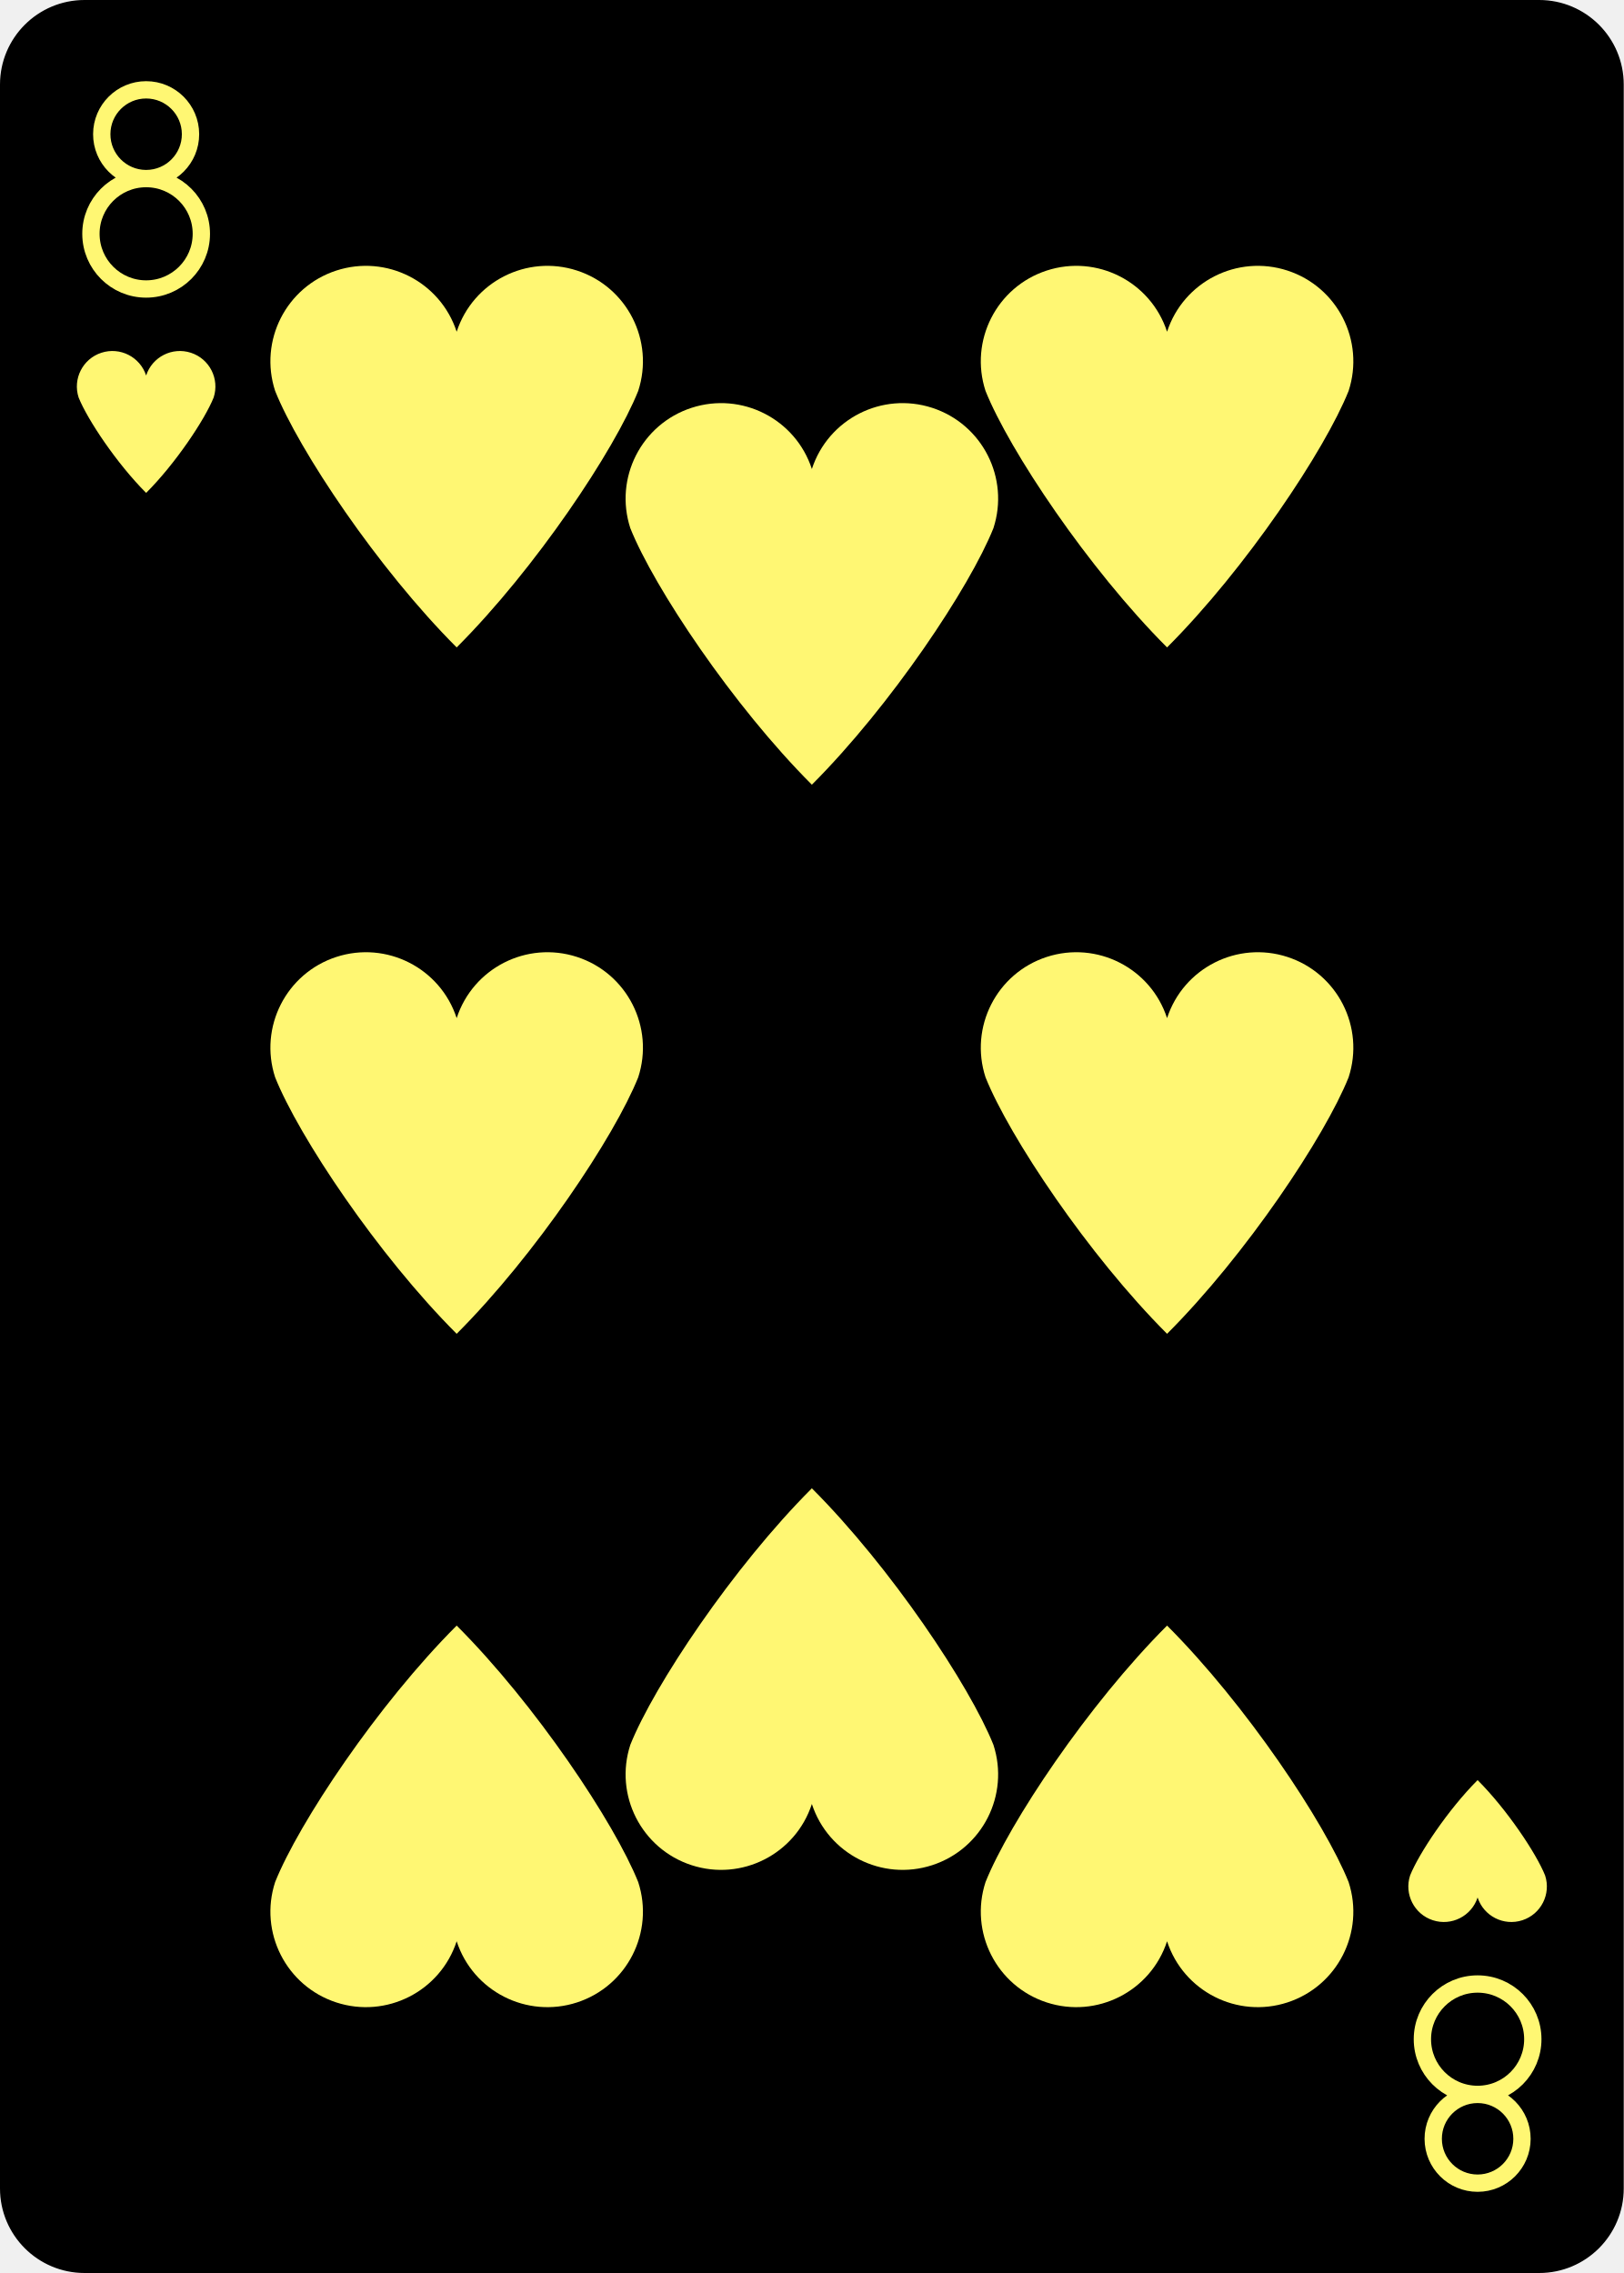
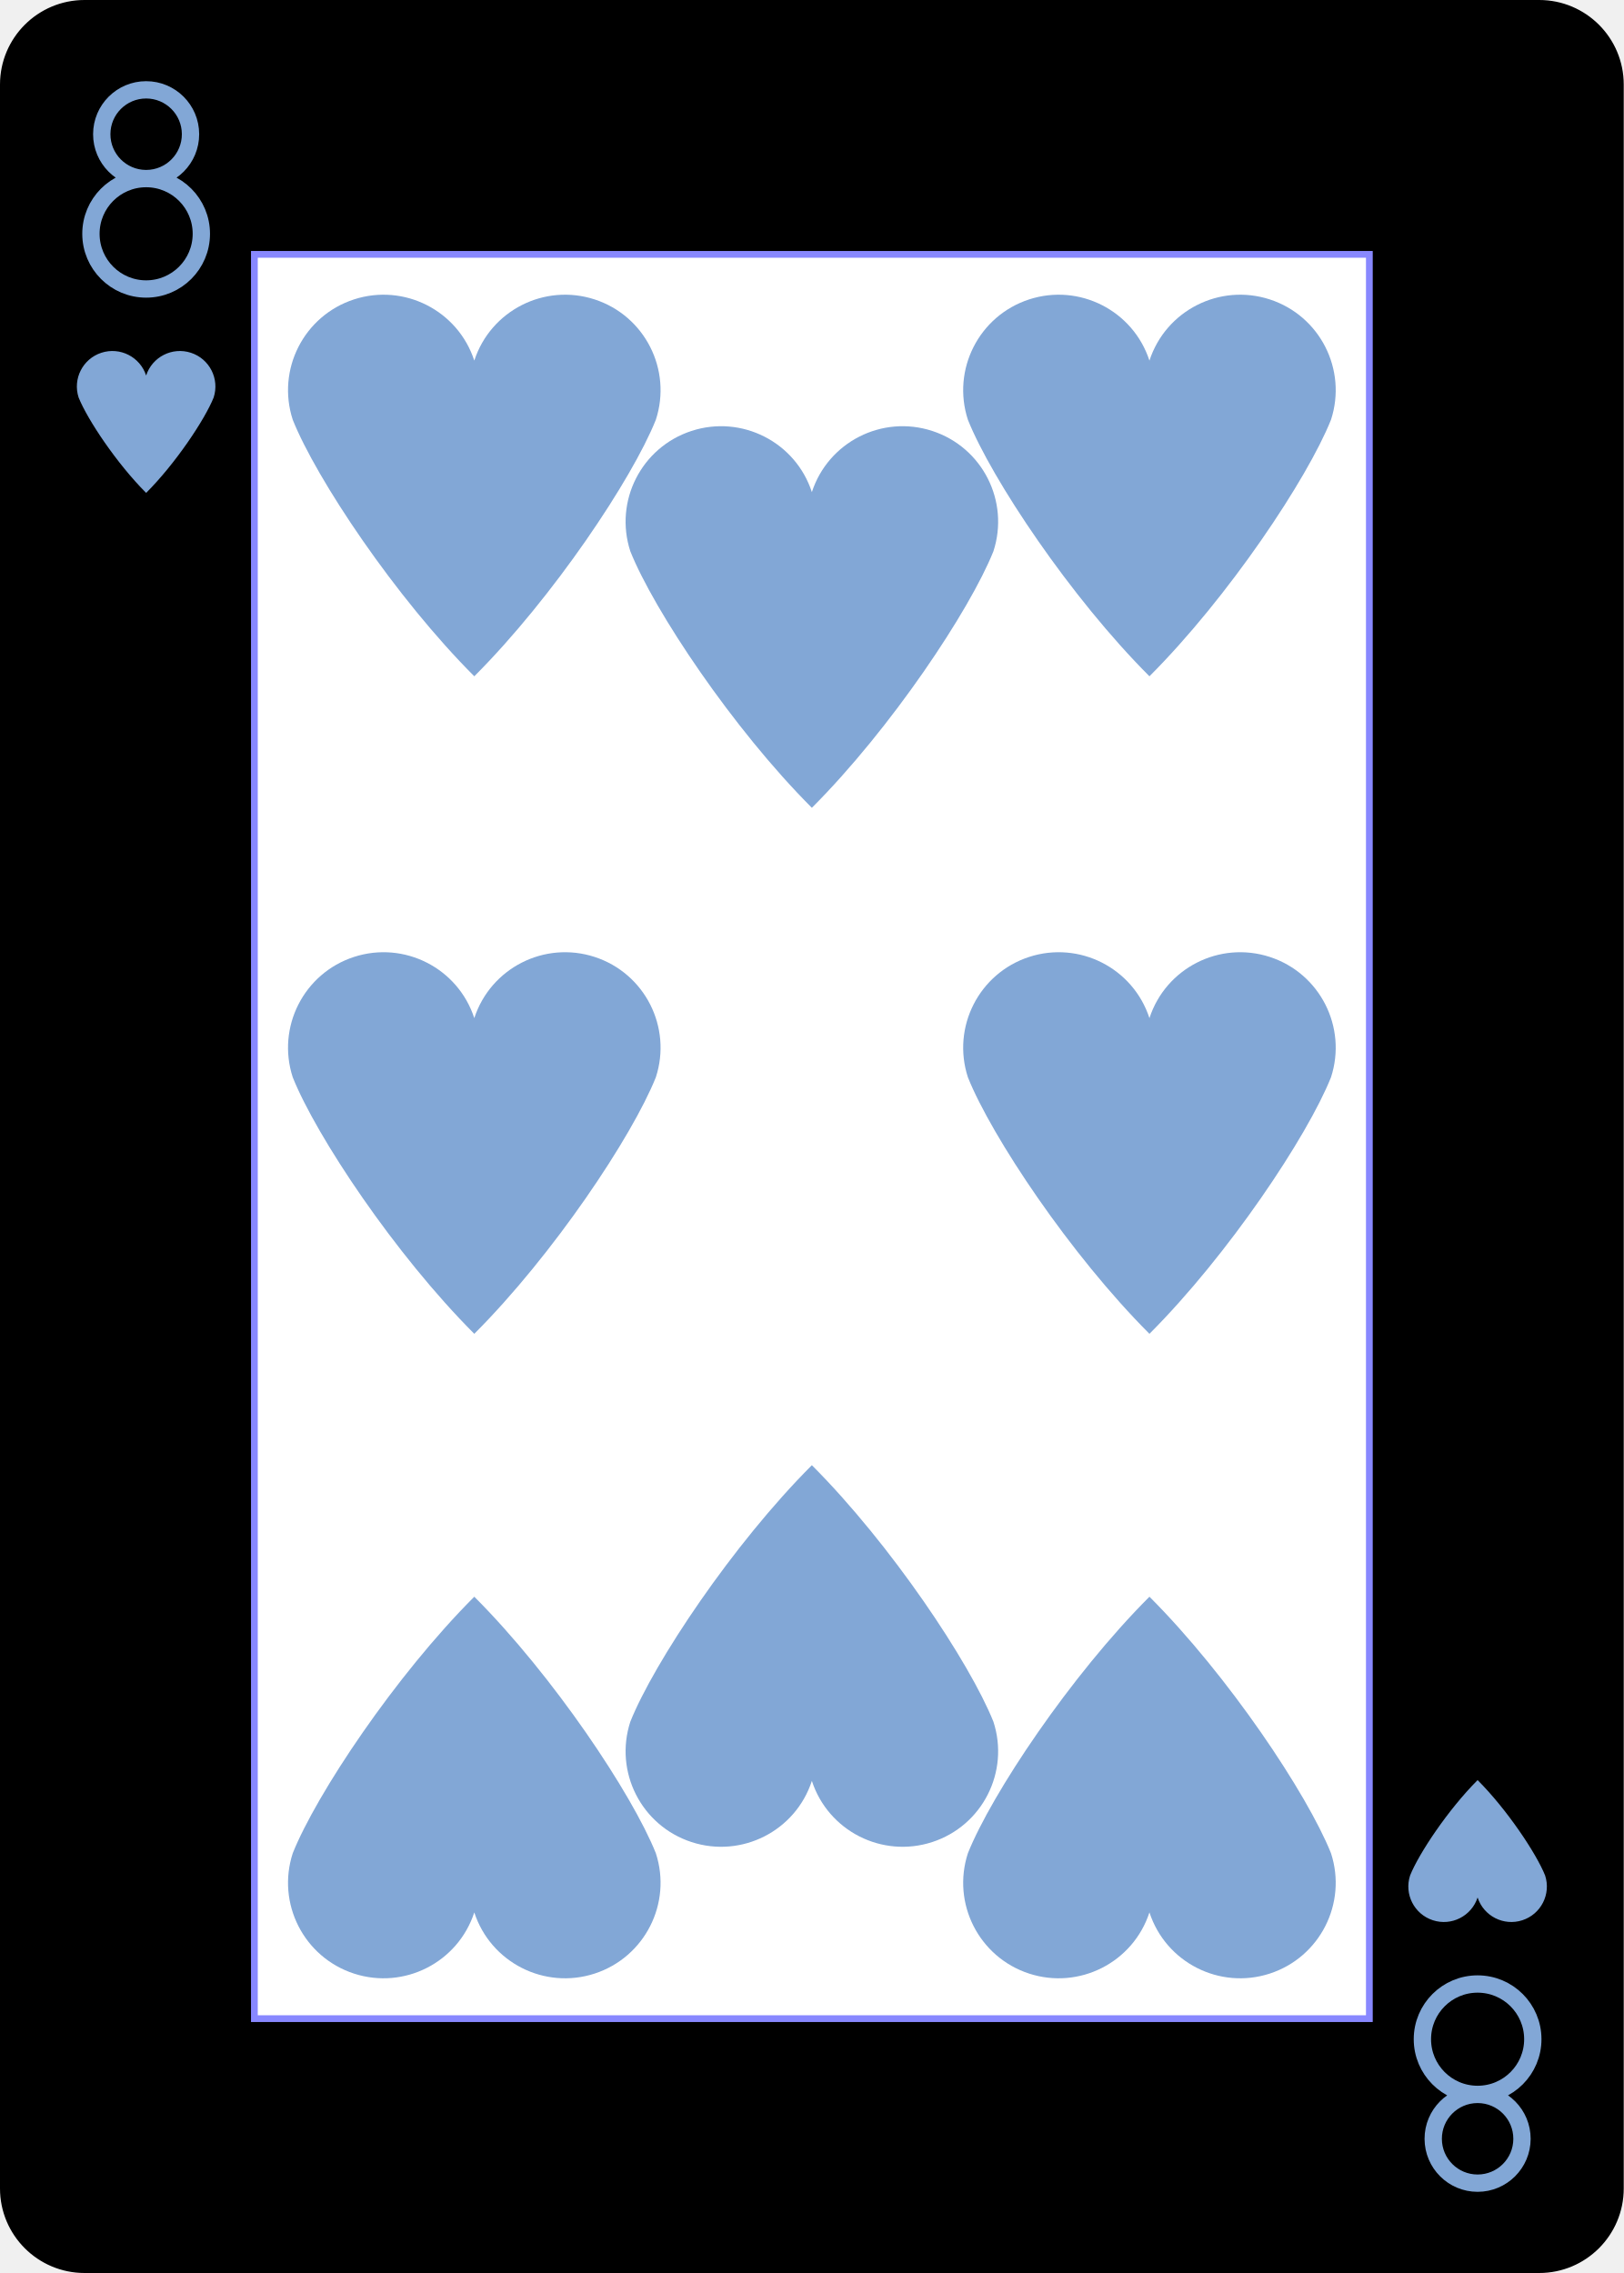
<svg xmlns="http://www.w3.org/2000/svg" xmlns:xlink="http://www.w3.org/1999/xlink" class="card" face="8H" height="3.5in" preserveAspectRatio="none" viewBox="-120 -168 240 336" width="2.5in">
  <defs>
-     <symbol id="SH8" viewBox="-600 -600 1200 1200" preserveAspectRatio="xMinYMid">
-       <path d="M0 -300A230 230 0 0 1 460 -150C400 0 200 300 0 500C-200 300 -400 0 -460 -150A230 230 0 0 1 0 -300Z" fill="#fff773" />
+     <symbol id="SH8" preserveAspectRatio="xMinYMid" viewBox="-600 -600 1200 1200">
+       <path d="M0 -300A230 230 0 0 1 460 -150C400 0 200 300 0 500C-200 300 -400 0 -460 -150A230 230 0 0 1 0 -300Z" fill="#82A7D6" />
    </symbol>
-     <symbol id="VH8" viewBox="-500 -500 1000 1000" preserveAspectRatio="xMinYMid">
-       <path d="M-1 -50A205 205 0 1 1 1 -50L-1 -50A255 255 0 1 0 1 -50Z" stroke="#fff773" stroke-width="80" stroke-linecap="square" stroke-miterlimit="1.5" fill="none" />
+     <symbol id="VH8" preserveAspectRatio="xMinYMid" viewBox="-500 -500 1000 1000">
+       <path d="M-1 -50A205 205 0 1 1 1 -50L-1 -50A255 255 0 1 0 1 -50Z" fill="none" stroke="#82A7D6" stroke-linecap="square" stroke-miterlimit="1.5" stroke-width="80" />
    </symbol>
+     <rect height="260.8" id="XH8" width="164.8" x="-82.4" y="-130.4" />
  </defs>
-   <rect width="239" height="335" x="-119.5" y="-167.5" rx="12" ry="12" fill="#000000" stroke="black" />
-   <use xlink:href="#VH8" height="32" width="32" x="-114.4" y="-156" />
-   <use xlink:href="#SH8" height="26.032" width="26.032" x="-111.416" y="-119" />
-   <use xlink:href="#SH8" height="70" width="70" x="-87.501" y="-136.463" />
-   <use xlink:href="#SH8" height="70" width="70" x="17.501" y="-136.463" />
-   <use xlink:href="#SH8" height="70" width="70" x="-35" y="-116.17" />
-   <use xlink:href="#SH8" height="70" width="70" x="-87.501" y="-35" />
-   <use xlink:href="#SH8" height="70" width="70" x="17.501" y="-35" />
+   <rect fill="#000000" height="335" rx="12" ry="12" stroke="#000000" width="239" x="-119.5" y="-167.5" />
+   <use fill="#FFF" height="260.8" stroke="#88f" width="164.8" xlink:href="#XH8" />
+   <use height="32" width="32" x="-114.4" y="-156" xlink:href="#VH8" />
+   <use height="26.032" width="26.032" x="-111.416" y="-119" xlink:href="#SH8" />
+   <use height="70" width="70" x="-84.896" y="-132.196" xlink:href="#SH8" />
+   <use height="70" width="70" x="14.896" y="-132.196" xlink:href="#SH8" />
+   <use height="70" width="70" x="-35" y="-112.756" xlink:href="#SH8" />
+   <use height="70" width="70" x="-84.896" y="-35" xlink:href="#SH8" />
+   <use height="70" width="70" x="14.896" y="-35" xlink:href="#SH8" />
  <g transform="rotate(180)">
-     <use xlink:href="#VH8" height="32" width="32" x="-114.4" y="-156" />
-     <use xlink:href="#SH8" height="26.032" width="26.032" x="-111.416" y="-119" />
-     <use xlink:href="#SH8" height="70" width="70" x="-87.501" y="-136.463" />
-     <use xlink:href="#SH8" height="70" width="70" x="17.501" y="-136.463" />
-     <use xlink:href="#SH8" height="70" width="70" x="-35" y="-116.17" />
+     <use height="32" width="32" x="-114.4" y="-156" xlink:href="#VH8" />
+     <use height="26.032" width="26.032" x="-111.416" y="-119" xlink:href="#SH8" />
+     <use height="70" width="70" x="-84.896" y="-132.196" xlink:href="#SH8" />
+     <use height="70" width="70" x="14.896" y="-132.196" xlink:href="#SH8" />
+     <use height="70" width="70" x="-35" y="-112.756" xlink:href="#SH8" />
  </g>
</svg>
